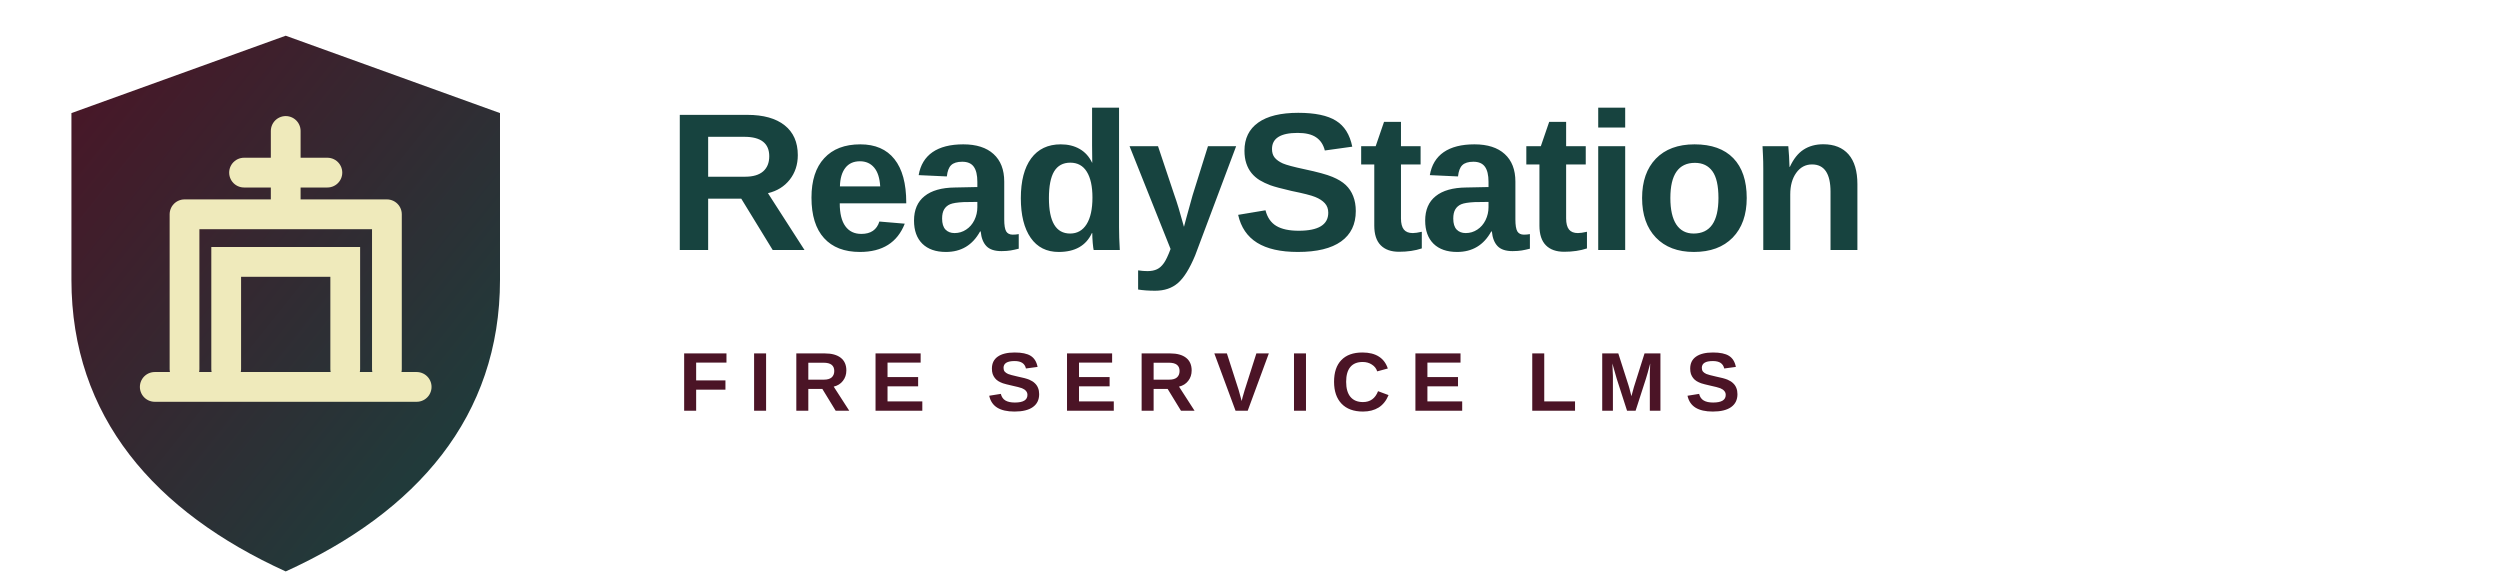
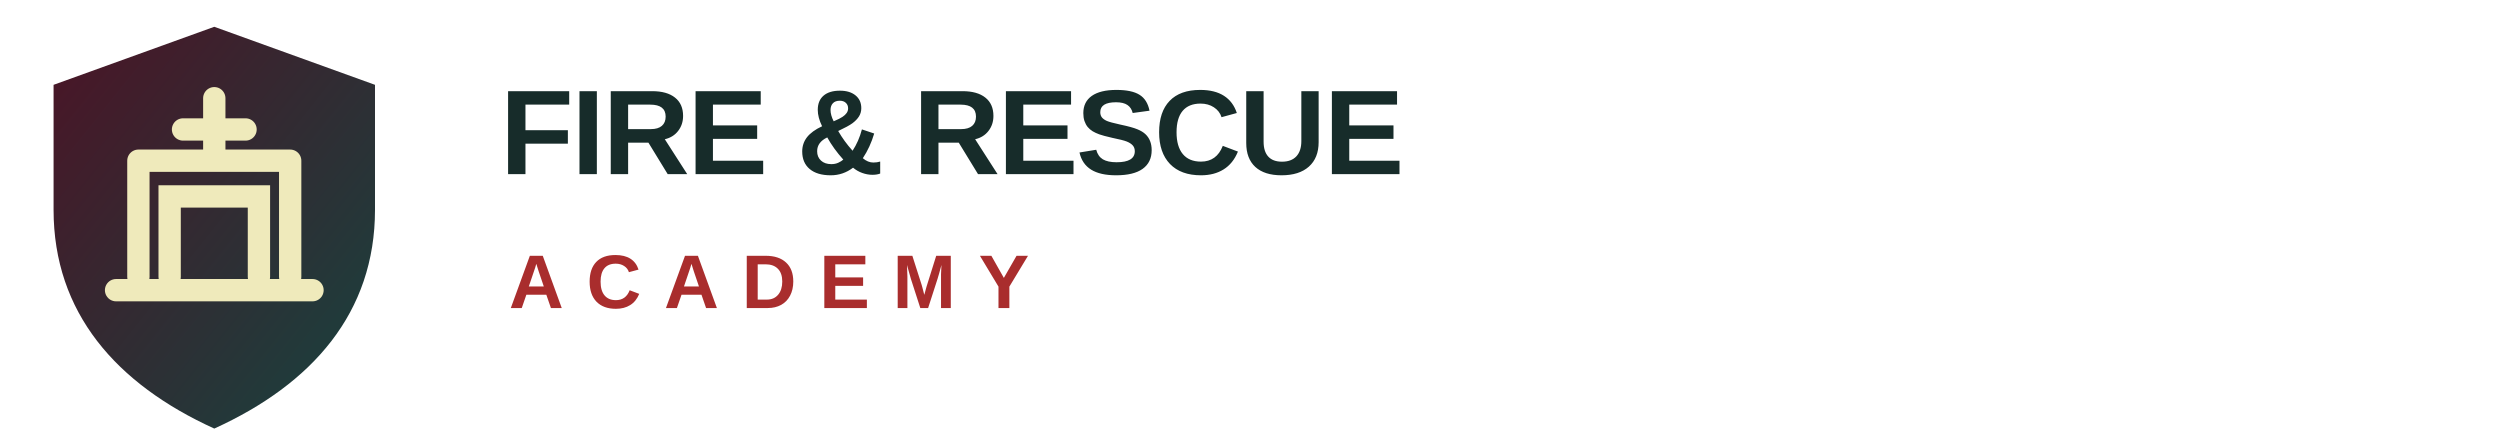
- <svg xmlns="http://www.w3.org/2000/svg" viewBox="0 0 420 96" role="img" aria-labelledby="title desc">
+ <svg xmlns="http://www.w3.org/2000/svg" viewBox="0 0 560 96" role="img" aria-labelledby="title desc">
  <defs>
    <linearGradient id="g" x1="0" y1="0" x2="1" y2="1">
      <stop offset="0" stop-color="#4B1426" />
      <stop offset="1" stop-color="#17433F" />
    </linearGradient>
  </defs>
  <g transform="translate(4 4)">
    <path d="M44 2 80 15v28c0 23-14 39-36 49C22 82 8 66 8 43V15L44 2Z" fill="url(#g)" />
    <path d="M27 58V32h34v26" fill="none" stroke="#EFEABB" stroke-width="5" stroke-linecap="round" stroke-linejoin="round" />
    <path d="M34 58V40h20v18M44 18v13M37 25h14" fill="none" stroke="#EFEABB" stroke-width="5" stroke-linecap="round" />
    <path d="M22 61h44" stroke="#EFEABB" stroke-width="5" stroke-linecap="round" />
  </g>
  <g font-family="Poppins, Arial, sans-serif">
-     <text x="112" y="42" font-size="33" font-weight="700" fill="#17433F" letter-spacing="-.8">ReadyStation</text>
-     <text x="114" y="69" font-size="14" font-weight="600" fill="#4B1426" letter-spacing="3.2">FIRE SERVICE LMS</text>
+     <text x="112" y="39" font-size="27" font-weight="800" fill="#172C2A" letter-spacing="-.5">FIRE &amp; RESCUE</text>
+     <text x="114" y="69" font-size="17" font-weight="700" fill="#A92D2D" letter-spacing="5.1">ACADEMY</text>
  </g>
</svg>
